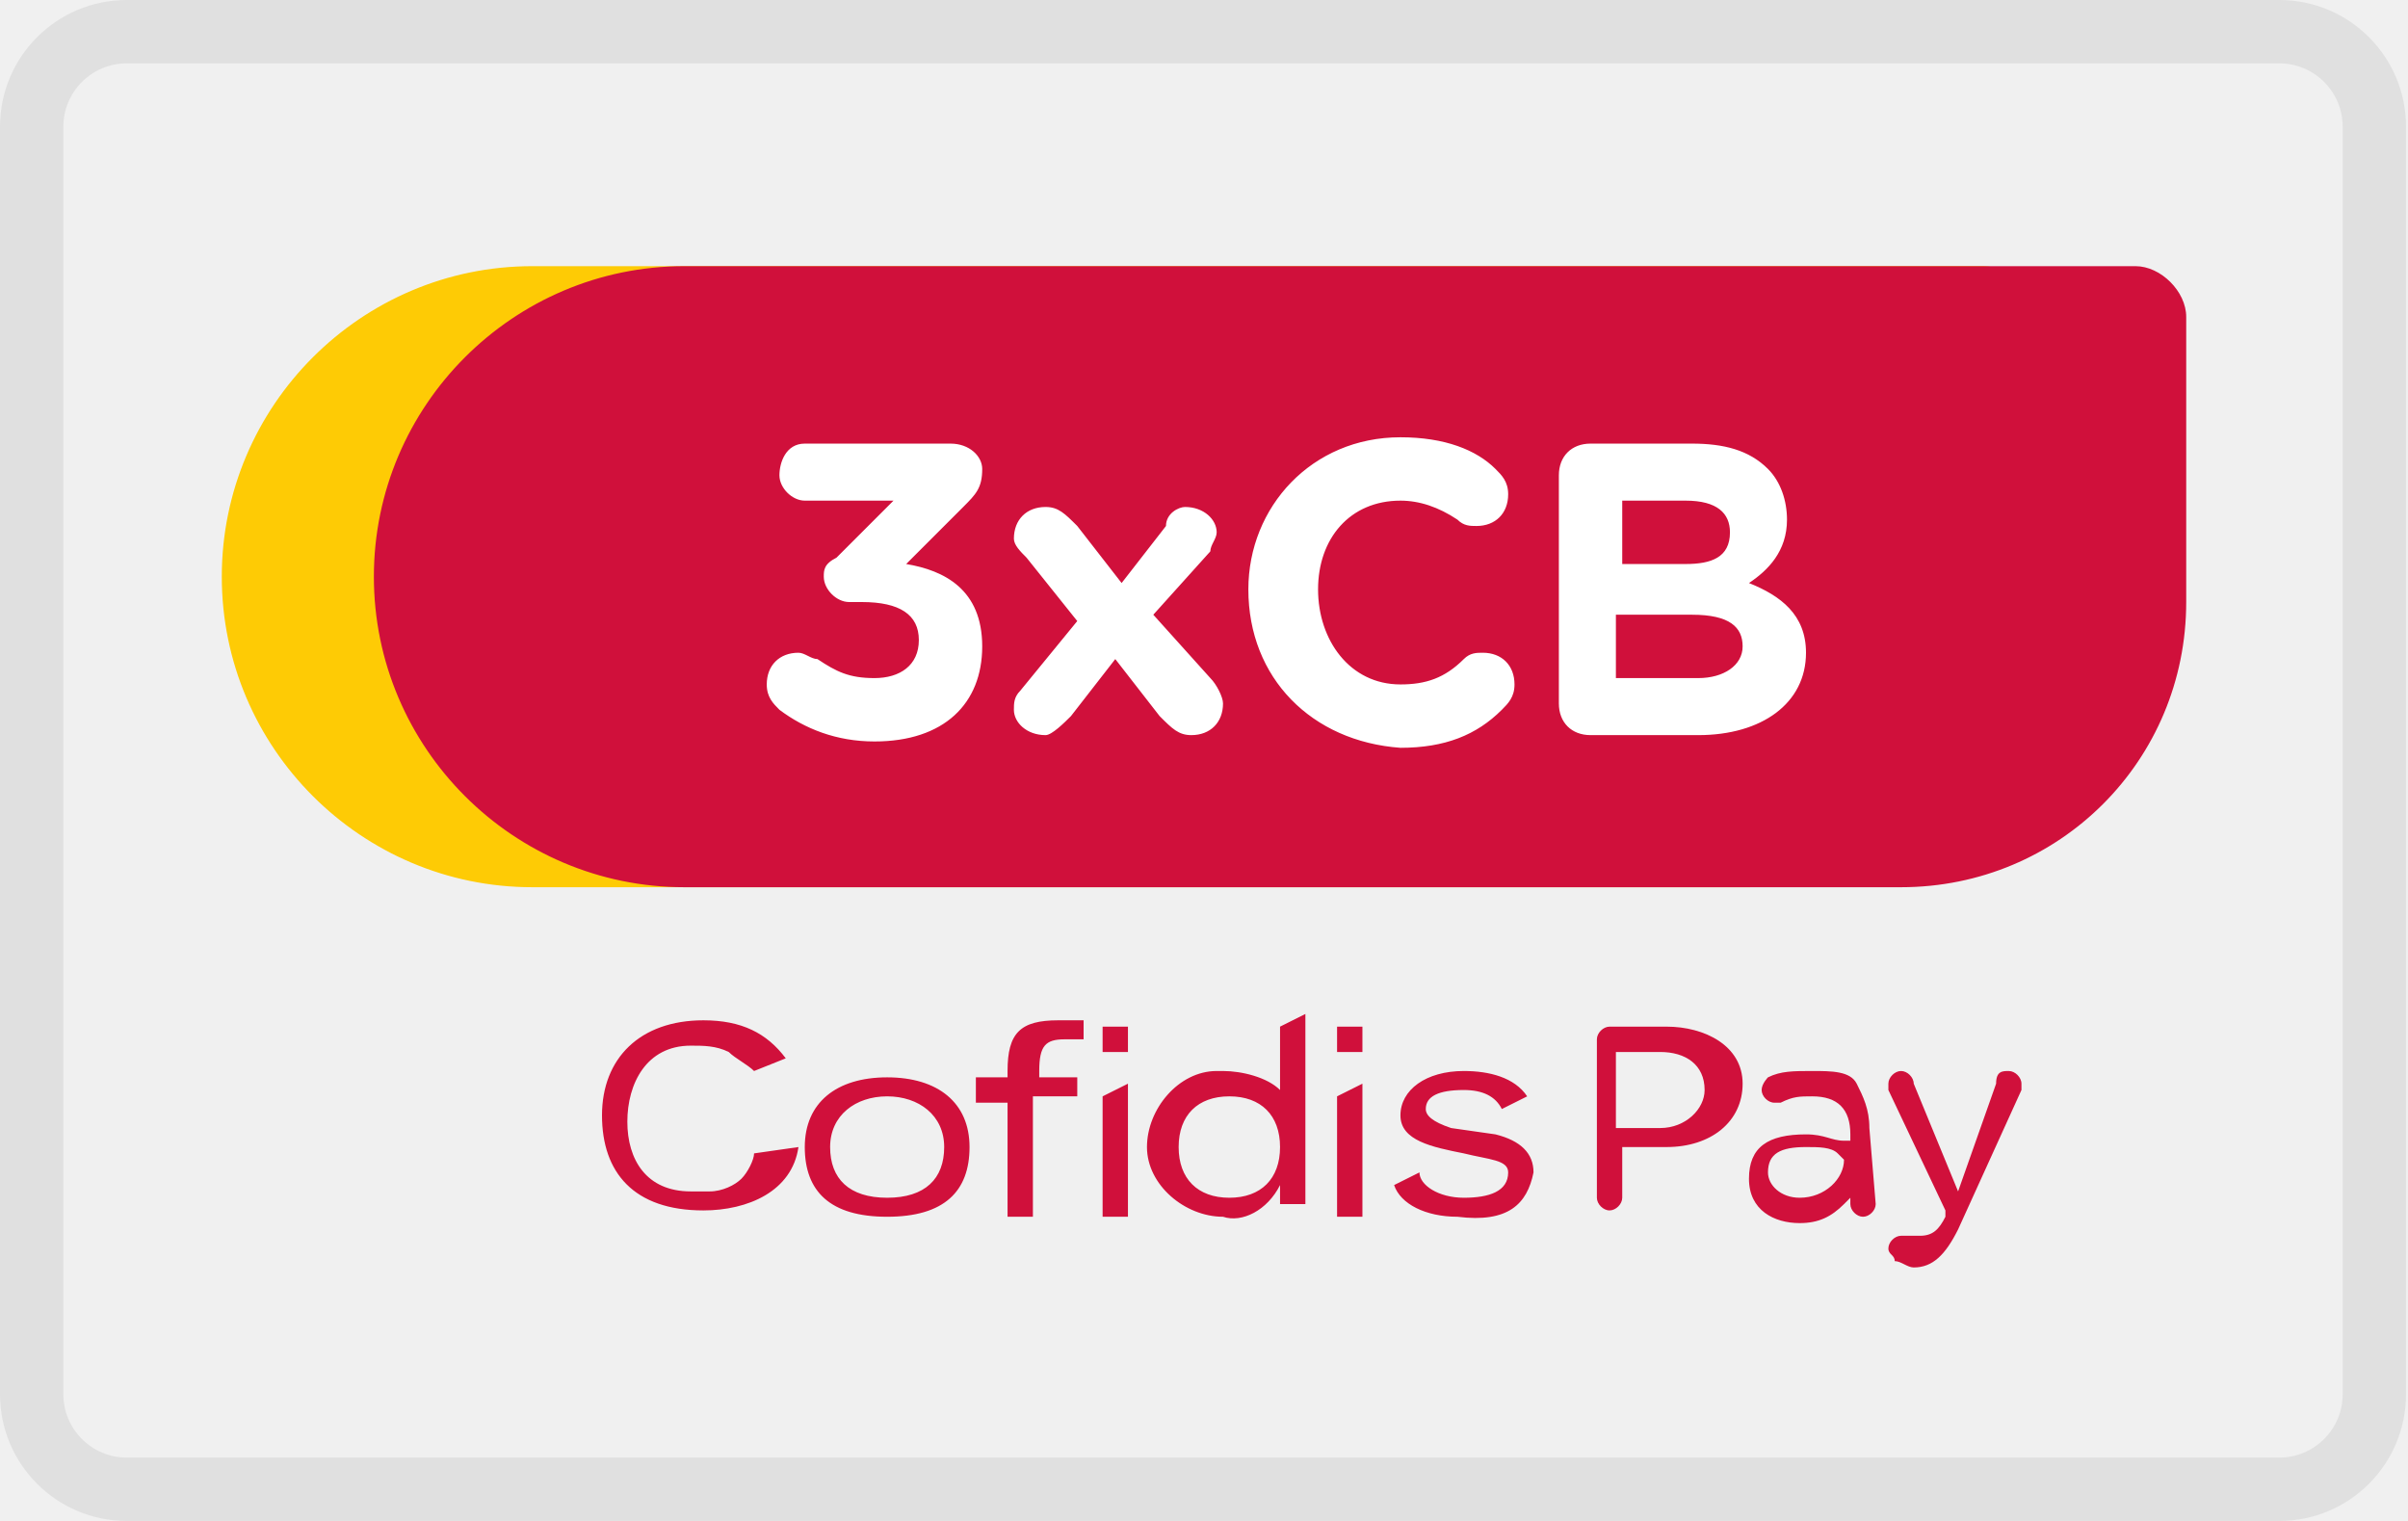
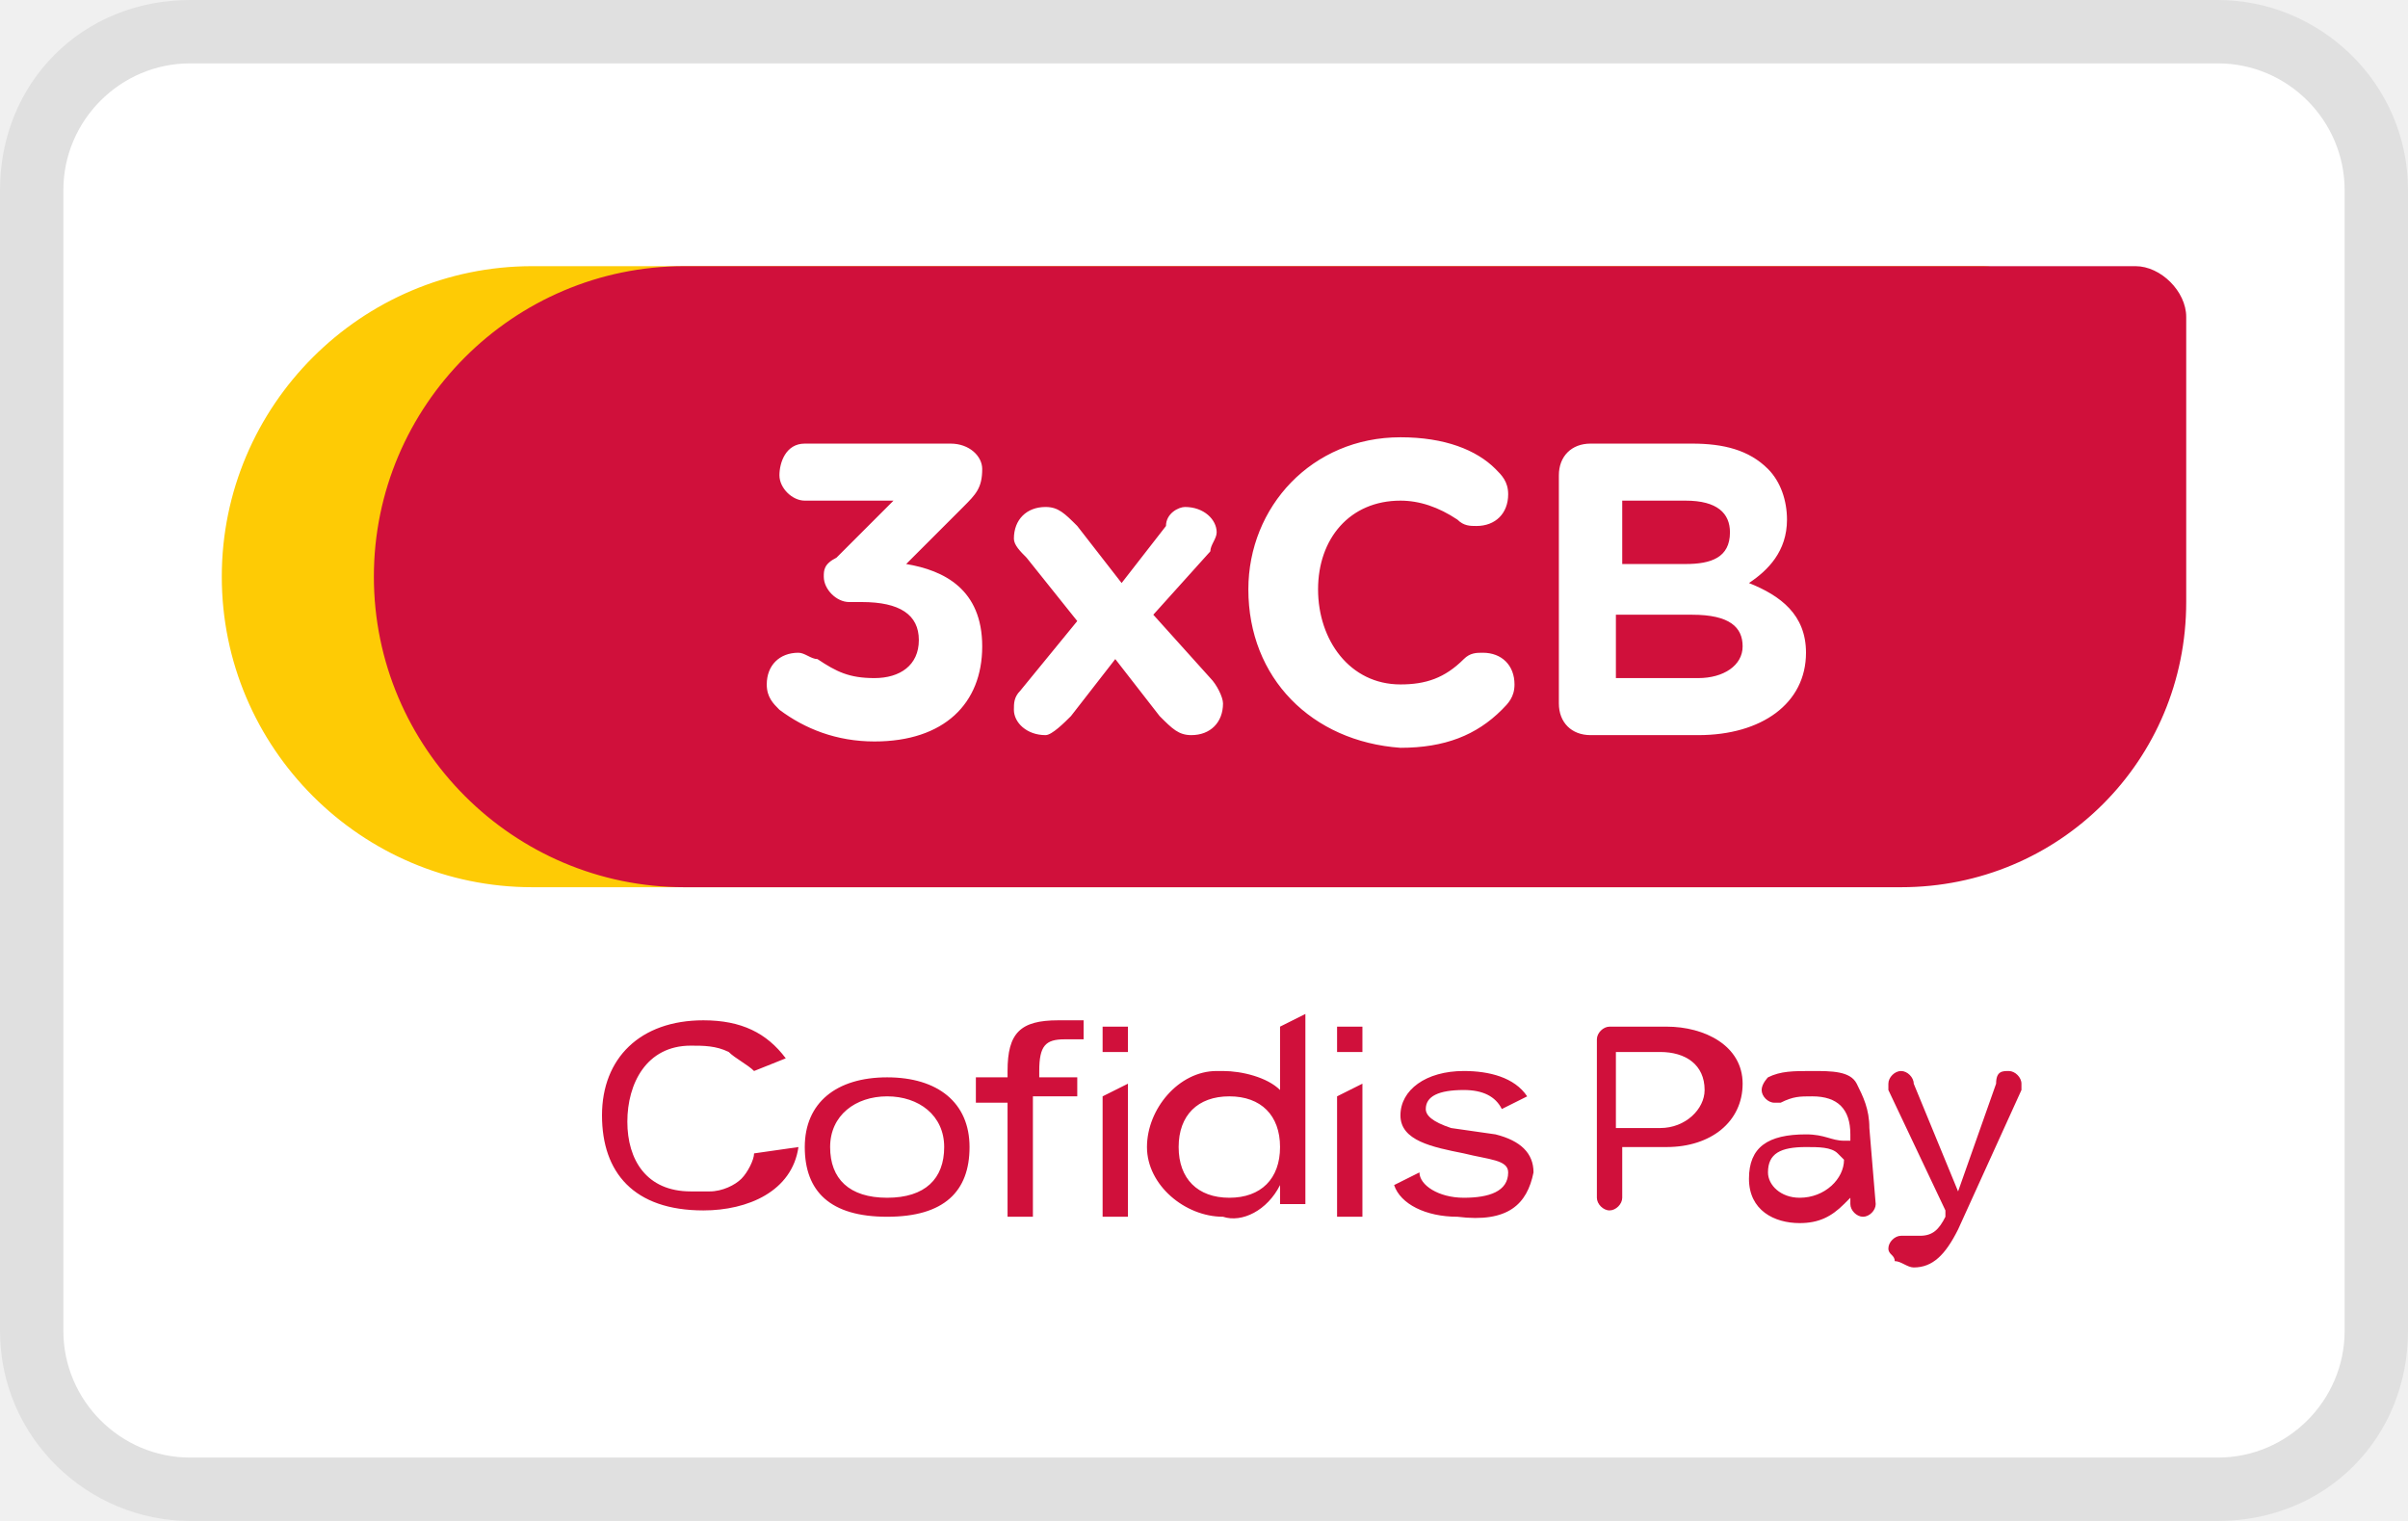
<svg xmlns="http://www.w3.org/2000/svg" role="img" viewBox="0 0 38 24" width="38" height="24" aria-labelledby="pi-cofidis3x">
-   <rect width="36.969" height="23" rx="1.5" stroke-opacity=".07" style="stroke-width: 1; stroke: rgb(0, 0, 0); fill: none;" x="0.5" y="0.5" />
+   <path fill="#000" opacity=".07" d="M35 0H3C1.3 0 0 1.3 0 3v18c0 1.7 1.4 3 3 3h32c1.7 0 3-1.3 3-3V3c0-1.7-1.4-3-3-3z" />
+   <path fill="#fff" d="M35 1c1.1 0 2 .9 2 2v18c0 1.1-.9 2-2 2H3c-1.1 0-2-.9-2-2V3c0-1.1.9-2 2-2h32" />
  <path fill-rule="nonzero" d="M8.4 4.2h22.9c.4 0 .8.4.8.8v4.5c0 2.5-2 4.5-4.5 4.5H8.4c-2.7 0-4.9-2.2-4.9-4.9s2.2-4.9 4.9-4.9z" fill="#fecb05" />
  <path fill-rule="nonzero" style="fill:#d0103b;" d="M10.8 4.2h22.9c.4 0 .8.4.8.8v4.5c0 2.5-2 4.5-4.5 4.5H10.8c-2.7 0-4.9-2.2-4.9-4.9s2.2-4.9 4.9-4.9z" />
  <path fill-rule="nonzero" style="fill:#fff;" d="M12.3 11.2c-.1-.1-.2-.2-.2-.4 0-.3.2-.5.5-.5.1 0 .2.1.3.1.3.2.5.3.9.3s.7-.2.7-.6c0-.4-.3-.6-.9-.6h-.2c-.2 0-.4-.2-.4-.4 0-.1 0-.2.2-.3l.9-.9h-1.4c-.2 0-.4-.2-.4-.4s.1-.5.4-.5H15c.3 0 .5.2.5.4 0 .3-.1.4-.3.6l-.9.9c.6.1 1.2.4 1.2 1.3s-.6 1.5-1.7 1.5c-.6 0-1.1-.2-1.5-.5zM16.1 10.9l.9-1.1-.8-1c-.1-.1-.2-.2-.2-.3 0-.3.2-.5.5-.5.2 0 .3.1.5.3l.7.9.7-.9c0-.2.2-.3.3-.3.3 0 .5.2.5.4 0 .1-.1.2-.1.3l-.9 1 .9 1c.1.1.2.3.2.4 0 .3-.2.5-.5.5-.2 0-.3-.1-.5-.3l-.7-.9-.7.9c-.1.1-.3.3-.4.3-.3 0-.5-.2-.5-.4 0-.1 0-.2.1-.3zM19.7 9.3c0-1.3 1-2.4 2.4-2.4.7 0 1.2.2 1.5.5.1.1.2.2.2.4 0 .3-.2.5-.5.5-.1 0-.2 0-.3-.1-.3-.2-.6-.3-.9-.3-.8 0-1.3.6-1.3 1.4 0 .8.5 1.5 1.3 1.5.4 0 .7-.1 1-.4.1-.1.2-.1.3-.1.3 0 .5.2.5.5 0 .2-.1.3-.2.4-.4.4-.9.6-1.6.6-1.4-.1-2.4-1.1-2.4-2.5zM24.6 7.5c0-.3.2-.5.5-.5h1.6c.5 0 .9.1 1.2.4.2.2.3.5.3.8 0 .5-.3.8-.6 1 .5.2.9.5.9 1.1 0 .8-.7 1.3-1.7 1.3h-1.7c-.3 0-.5-.2-.5-.5V7.5zm2 1.4c.4 0 .7-.1.7-.5 0-.3-.2-.5-.7-.5h-1v1h1zm.2 1.8c.4 0 .7-.2.7-.5s-.2-.5-.8-.5h-1.2v1h1.3z" />
  <g>
    <path fill-rule="nonzero" style="fill:#d0103b;" d="M11.9 18.2c0 .1-.1.3-.2.4-.1.1-.3.2-.5.2h-.3c-.7 0-1-.5-1-1.1s.3-1.2 1-1.2c.2 0 .4 0 .6.1.1.1.3.2.4.3l.5-.2c-.3-.4-.7-.6-1.3-.6-1 0-1.6.6-1.6 1.5s.5 1.5 1.6 1.5c.7 0 1.4-.3 1.5-1l-.7.1zM14 19.2c-.9 0-1.3-.4-1.3-1.1S13.2 17 14 17s1.3.4 1.3 1.1-.4 1.1-1.3 1.1zm0-1.9c-.5 0-.9.3-.9.8s.3.8.9.8.9-.3.9-.8-.4-.8-.9-.8zM16.3 19.2h-.4v-1.8h-.5V17h.5v-.1c0-.6.2-.8.8-.8h.4v.3h-.3c-.3 0-.4.1-.4.5v.1h.6v.3h-.7v1.9zM21.5 16.6h-.4v-.4h.4v.4zM21.5 19.2h-.4v-1.9l.4-.2v2.1zM17.8 16.6h-.4v-.4h.4v.4zM17.8 19.2h-.4v-1.9l.4-.2v2.1zM23 19.2c-.5 0-.9-.2-1-.5l.4-.2c0 .2.3.4.7.4.4 0 .7-.1.7-.4 0-.2-.3-.2-.7-.3-.5-.1-1-.2-1-.6 0-.4.4-.7 1-.7.4 0 .8.1 1 .4l-.4.2c-.1-.2-.3-.3-.6-.3-.4 0-.6.1-.6.3 0 .1.1.2.4.3l.7.1c.4.1.6.3.6.6-.1.5-.4.8-1.2.7zM19.3 19.2c-.6 0-1.2-.5-1.2-1.1 0-.6.5-1.2 1.1-1.2h.1c.3 0 .7.1.9.3v-1l.4-.2v3h-.4v-.3c-.2.4-.6.6-.9.5zm.1-1.9c-.5 0-.8.3-.8.8s.3.8.8.8.8-.3.8-.8-.3-.8-.8-.8z" />
  </g>
  <g>
    <path fill-rule="nonzero" style="fill:#d0103b;" d="M26.3 16.2h-.9c-.1 0-.2.1-.2.2v2.5c0 .1.1.2.2.2s.2-.1.2-.2v-.8h.7c.7 0 1.2-.4 1.2-1s-.6-.9-1.2-.9zm-.1 1.6h-.7v-1.2h.7c.4 0 .7.2.7.6 0 .3-.3.6-.7.6zM29.5 17.8c0-.3-.1-.5-.2-.7s-.4-.2-.7-.2c-.3 0-.5 0-.7.1 0 0-.1.1-.1.2s.1.2.2.2h.1c.2-.1.3-.1.5-.1.4 0 .6.2.6.6v.1h-.1c-.2 0-.3-.1-.6-.1-.6 0-.9.2-.9.7 0 .5.4.7.8.7.3 0 .5-.1.7-.3l.1-.1v.1c0 .1.1.2.2.2s.2-.1.2-.2l-.1-1.2zm-.4.5c0 .3-.3.6-.7.6-.3 0-.5-.2-.5-.4 0-.3.2-.4.6-.4.2 0 .4 0 .5.1l.1.1zM31.9 17.2v-.1c0-.1-.1-.2-.2-.2s-.2 0-.2.2l-.6 1.7-.7-1.7c0-.1-.1-.2-.2-.2s-.2.1-.2.2v.1l.9 1.9v.1c-.1.2-.2.3-.4.3h-.2-.1c-.1 0-.2.1-.2.2s.1.1.1.2c.1 0 .2.1.3.1.3 0 .5-.2.7-.6l1-2.2z" />
  </g>
</svg>
